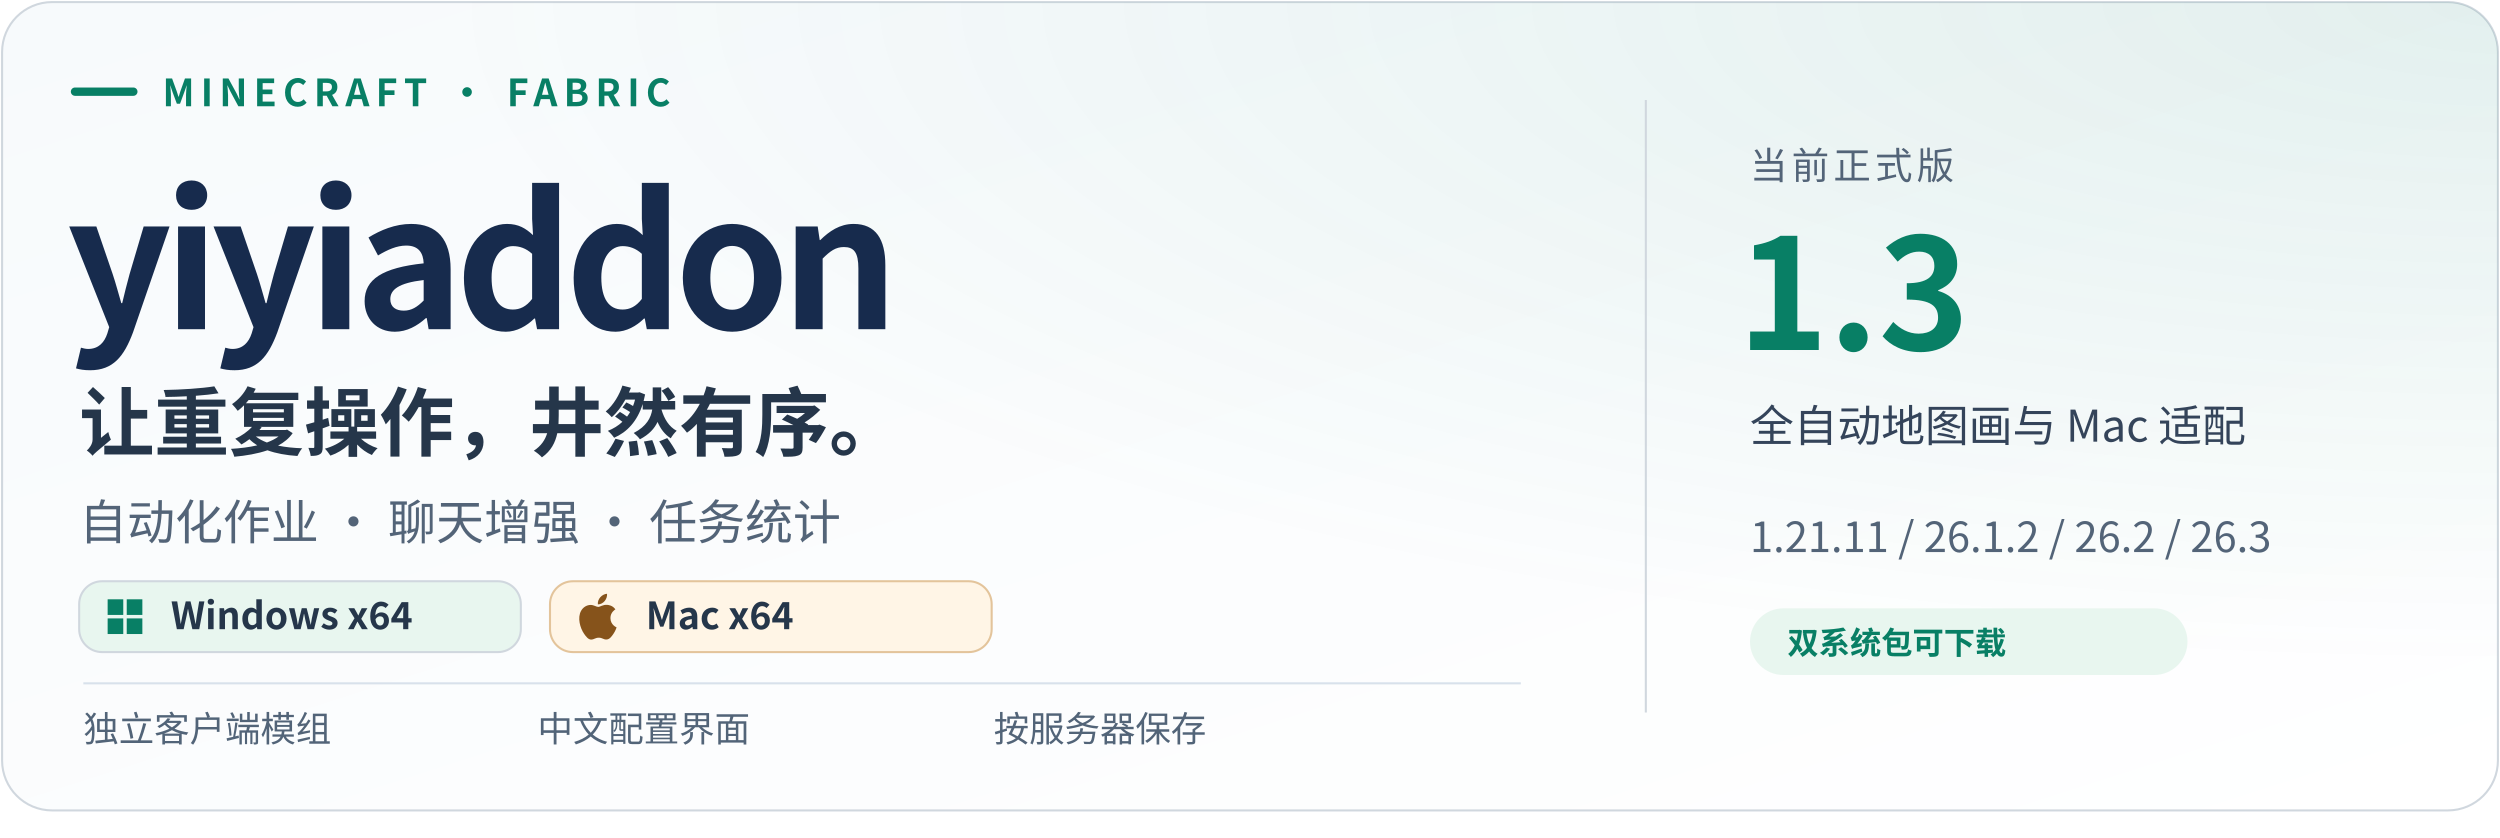
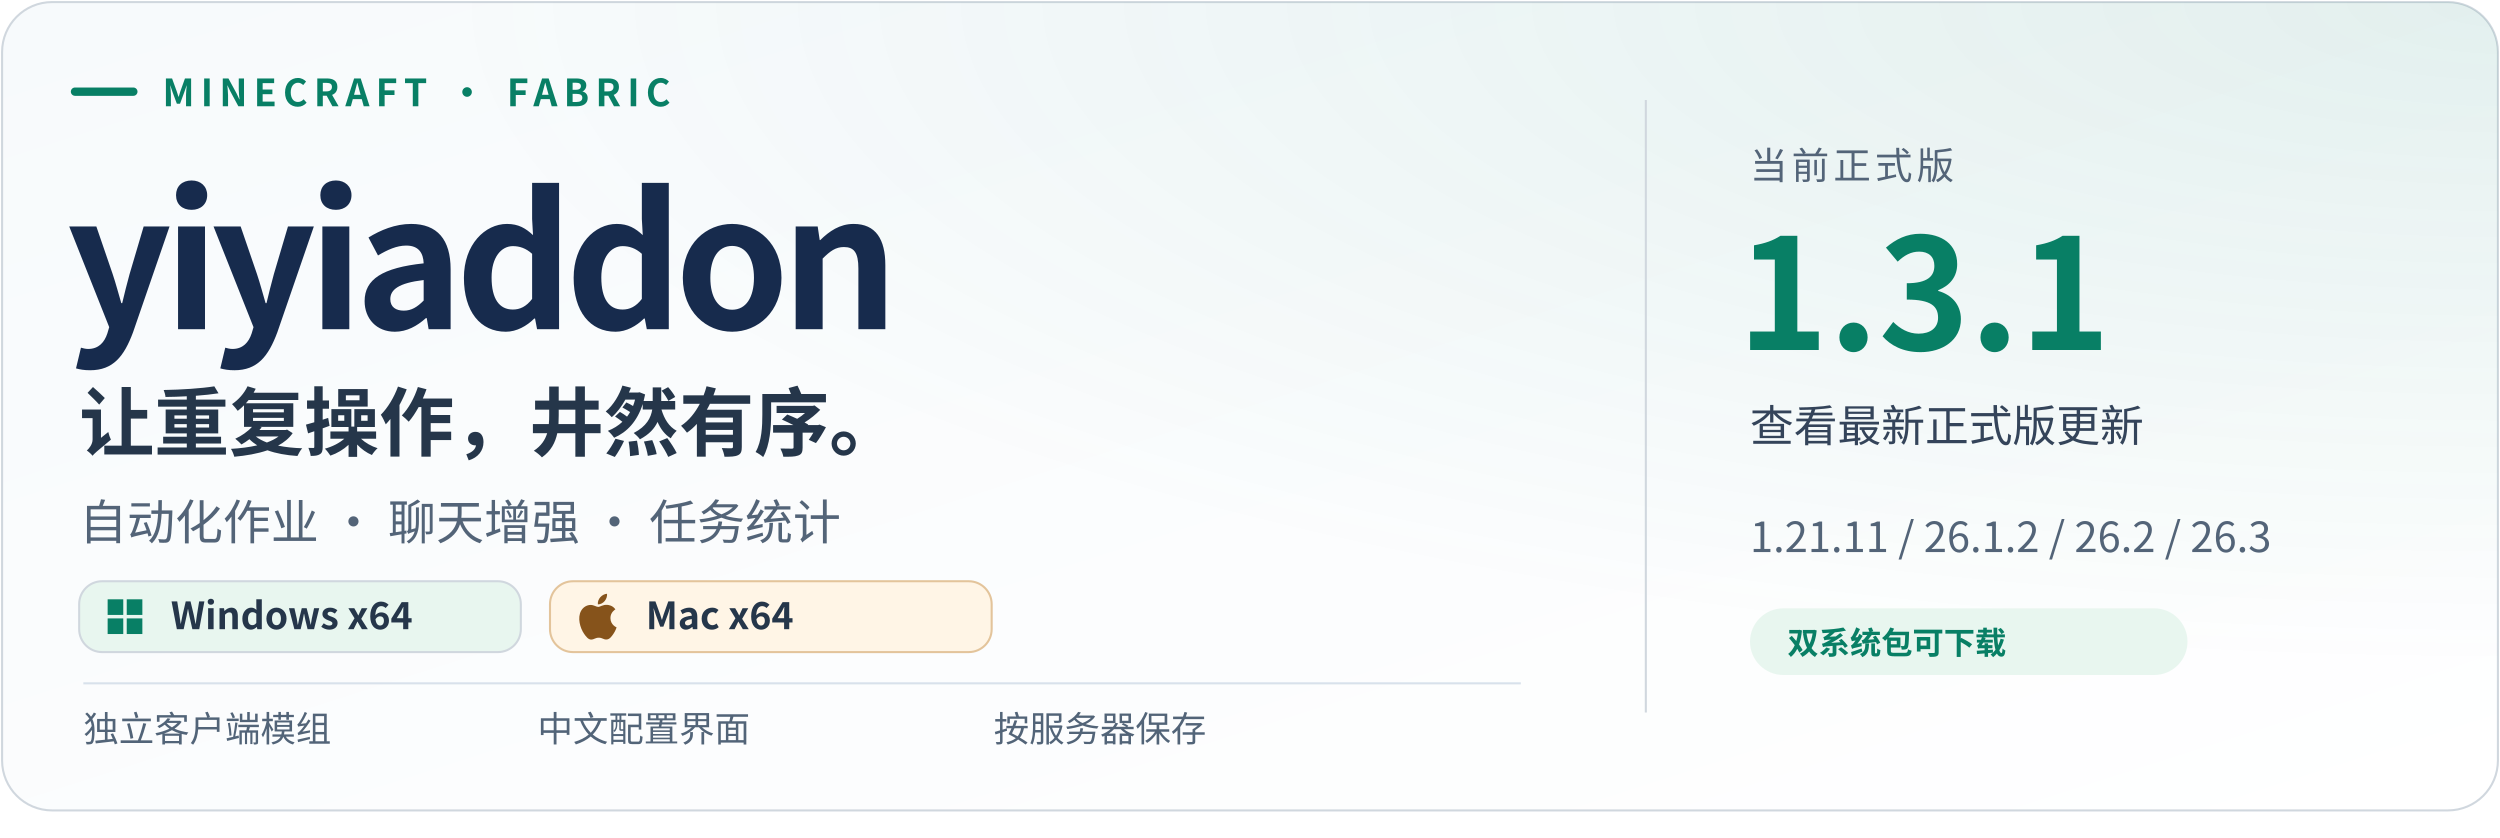
- <svg xmlns="http://www.w3.org/2000/svg" width="1200" height="402" viewBox="0 0 1200 402" role="img" aria-label="yiyiaddon 1.3 · 独立 Fabric 客户端模组 · Minecraft 1.21.11 / 26.1.2 / 26.2 / 26.3 · Windows x64 正式版可下载；Mac x64（实际 ARM64） · 正式版可下载">
+ <svg xmlns="http://www.w3.org/2000/svg" width="1200" height="402" viewBox="0 0 1200 402" role="img" aria-label="yiyiaddon 1.3.1 · 独立 Fabric 客户端模组 · Minecraft 1.21.11 / 26.1.2 / 26.2 / 26.3 · Windows x64 正式版可下载；Mac x64（实际 ARM64） · 正式版可下载">
  <defs>
    <linearGradient id="bg" x1="0" y1="0" x2="1" y2="1">
      <stop stop-color="#f7fafc" />
      <stop offset="1" stop-color="#ffffff" />
    </linearGradient>
    <radialGradient id="glow" cx="100%" cy="0%" r="110%">
      <stop stop-color="#087f65" stop-opacity=".10" />
      <stop offset=".75" stop-color="#087f65" stop-opacity="0" />
    </radialGradient>
    <clipPath id="round">
      <rect x="1" y="1" width="1198" height="388" rx="24" />
    </clipPath>
  </defs>
  <g font-family="Segoe UI, Microsoft YaHei, Noto Sans CJK SC, PingFang SC, Arial, sans-serif">
    <rect x="1" y="1" width="1198" height="388" rx="24" fill="url(#bg)" stroke="#d0d7de" />
    <rect x="1" y="1" width="1198" height="388" rx="24" fill="url(#glow)" />
    <path d="M36 44h28" stroke="#087f65" stroke-width="4" stroke-linecap="round" />
    <text x="78" y="51" font-size="18" fill="#087f65" font-weight="600" letter-spacing="3">MINECRAFT · FABRIC</text>
    <text x="32" y="158" font-size="88" fill="#172b4d" font-weight="700" letter-spacing="-4">yiyiaddon</text>
    <text x="38" y="216" font-size="36" fill="#25364a" font-weight="600">让重复操作，井然有序。</text>
    <text x="38" y="259" font-size="23" fill="#536478" font-weight="400">自动化作业 · 聊天增强 · 任务统计</text>
    <path d="M790 48v294" stroke="#d0d7de" />
    <text x="840" y="86" font-size="18" fill="#536478" font-weight="500" letter-spacing="2">当前正式版</text>
-     <text x="834" y="168" font-size="74" fill="#087f65" font-weight="650" id="release-version">1.3</text>
-     <text x="840" y="212" font-size="21" fill="#34445a" font-weight="500" id="release-title">全自动地图画与 Mac 适配</text>
+     <text x="834" y="168" font-size="74" fill="#087f65" font-weight="650" id="release-version">1.3.1</text>
+     <text x="840" y="212" font-size="21" fill="#34445a" font-weight="500" id="release-title">查看最新正式版更新</text>
    <text x="840" y="265" font-size="20" fill="#536478" font-weight="400" id="supported-games">1.21.11 / 26.1.2 / 26.2 / 26.3</text>
    <rect x="840" y="292" width="210" height="32" rx="16" fill="#e8f6ef" />
    <text x="858" y="314" font-size="15" fill="#087f65" font-weight="600">双系统包可下载</text>
    <g id="platform-badges">
      <rect x="38" y="279" width="212" height="34" rx="11" fill="#e8f6ef" stroke="#d0d7de" />
      <g transform="translate(50 286) scale(0.8333333)" fill="#087f65">
        <path d="M2 2h9v9H2zm11 0h9v9h-9zM2 13h9v9H2zm11 0h9v9h-9z" />
      </g>
      <text x="82" y="302" font-size="18" font-weight="600" fill="#25364a">Windows x64</text>
      <rect x="264" y="279" width="212" height="34" rx="11" fill="#fff5e6" stroke="#e3c49b" />
      <g transform="translate(276 285) scale(0.9166667)" fill="#86531b">
        <path d="M12.152 6.896c-.948 0-2.415-1.078-3.96-1.04-2.04.027-3.91 1.183-4.961 3.014-2.117 3.675-.546 9.103 1.519 12.09 1.013 1.454 2.208 3.09 3.792 3.039 1.52-.065 2.09-.987 3.935-.987 1.831 0 2.35.987 3.96.948 1.637-.026 2.676-1.48 3.676-2.948 1.156-1.688 1.636-3.325 1.662-3.415-.039-.013-3.182-1.221-3.22-4.857-.026-3.04 2.48-4.494 2.597-4.559-1.429-2.09-3.623-2.324-4.39-2.376-2-.156-3.675 1.09-4.61 1.09zM15.53 3.83c.843-1.012 1.4-2.427 1.245-3.83-1.207.052-2.662.805-3.532 1.818-.78.896-1.454 2.338-1.273 3.714 1.338.104 2.715-.688 3.559-1.701" />
      </g>
      <text x="310" y="302" font-size="18" font-weight="600" fill="#25364a">Mac x64</text>
    </g>
    <path d="M40 328h690" stroke="#d8e1eb" />
    <text x="40" y="356" font-size="17" fill="#526478" font-weight="500">独立客户端模组</text>
    <text x="258" y="356" font-size="17" fill="#526478" font-weight="500">中文配置界面</text>
    <text x="477" y="356" font-size="17" fill="#526478" font-weight="500">按服务器保存</text>
  </g>
</svg>
